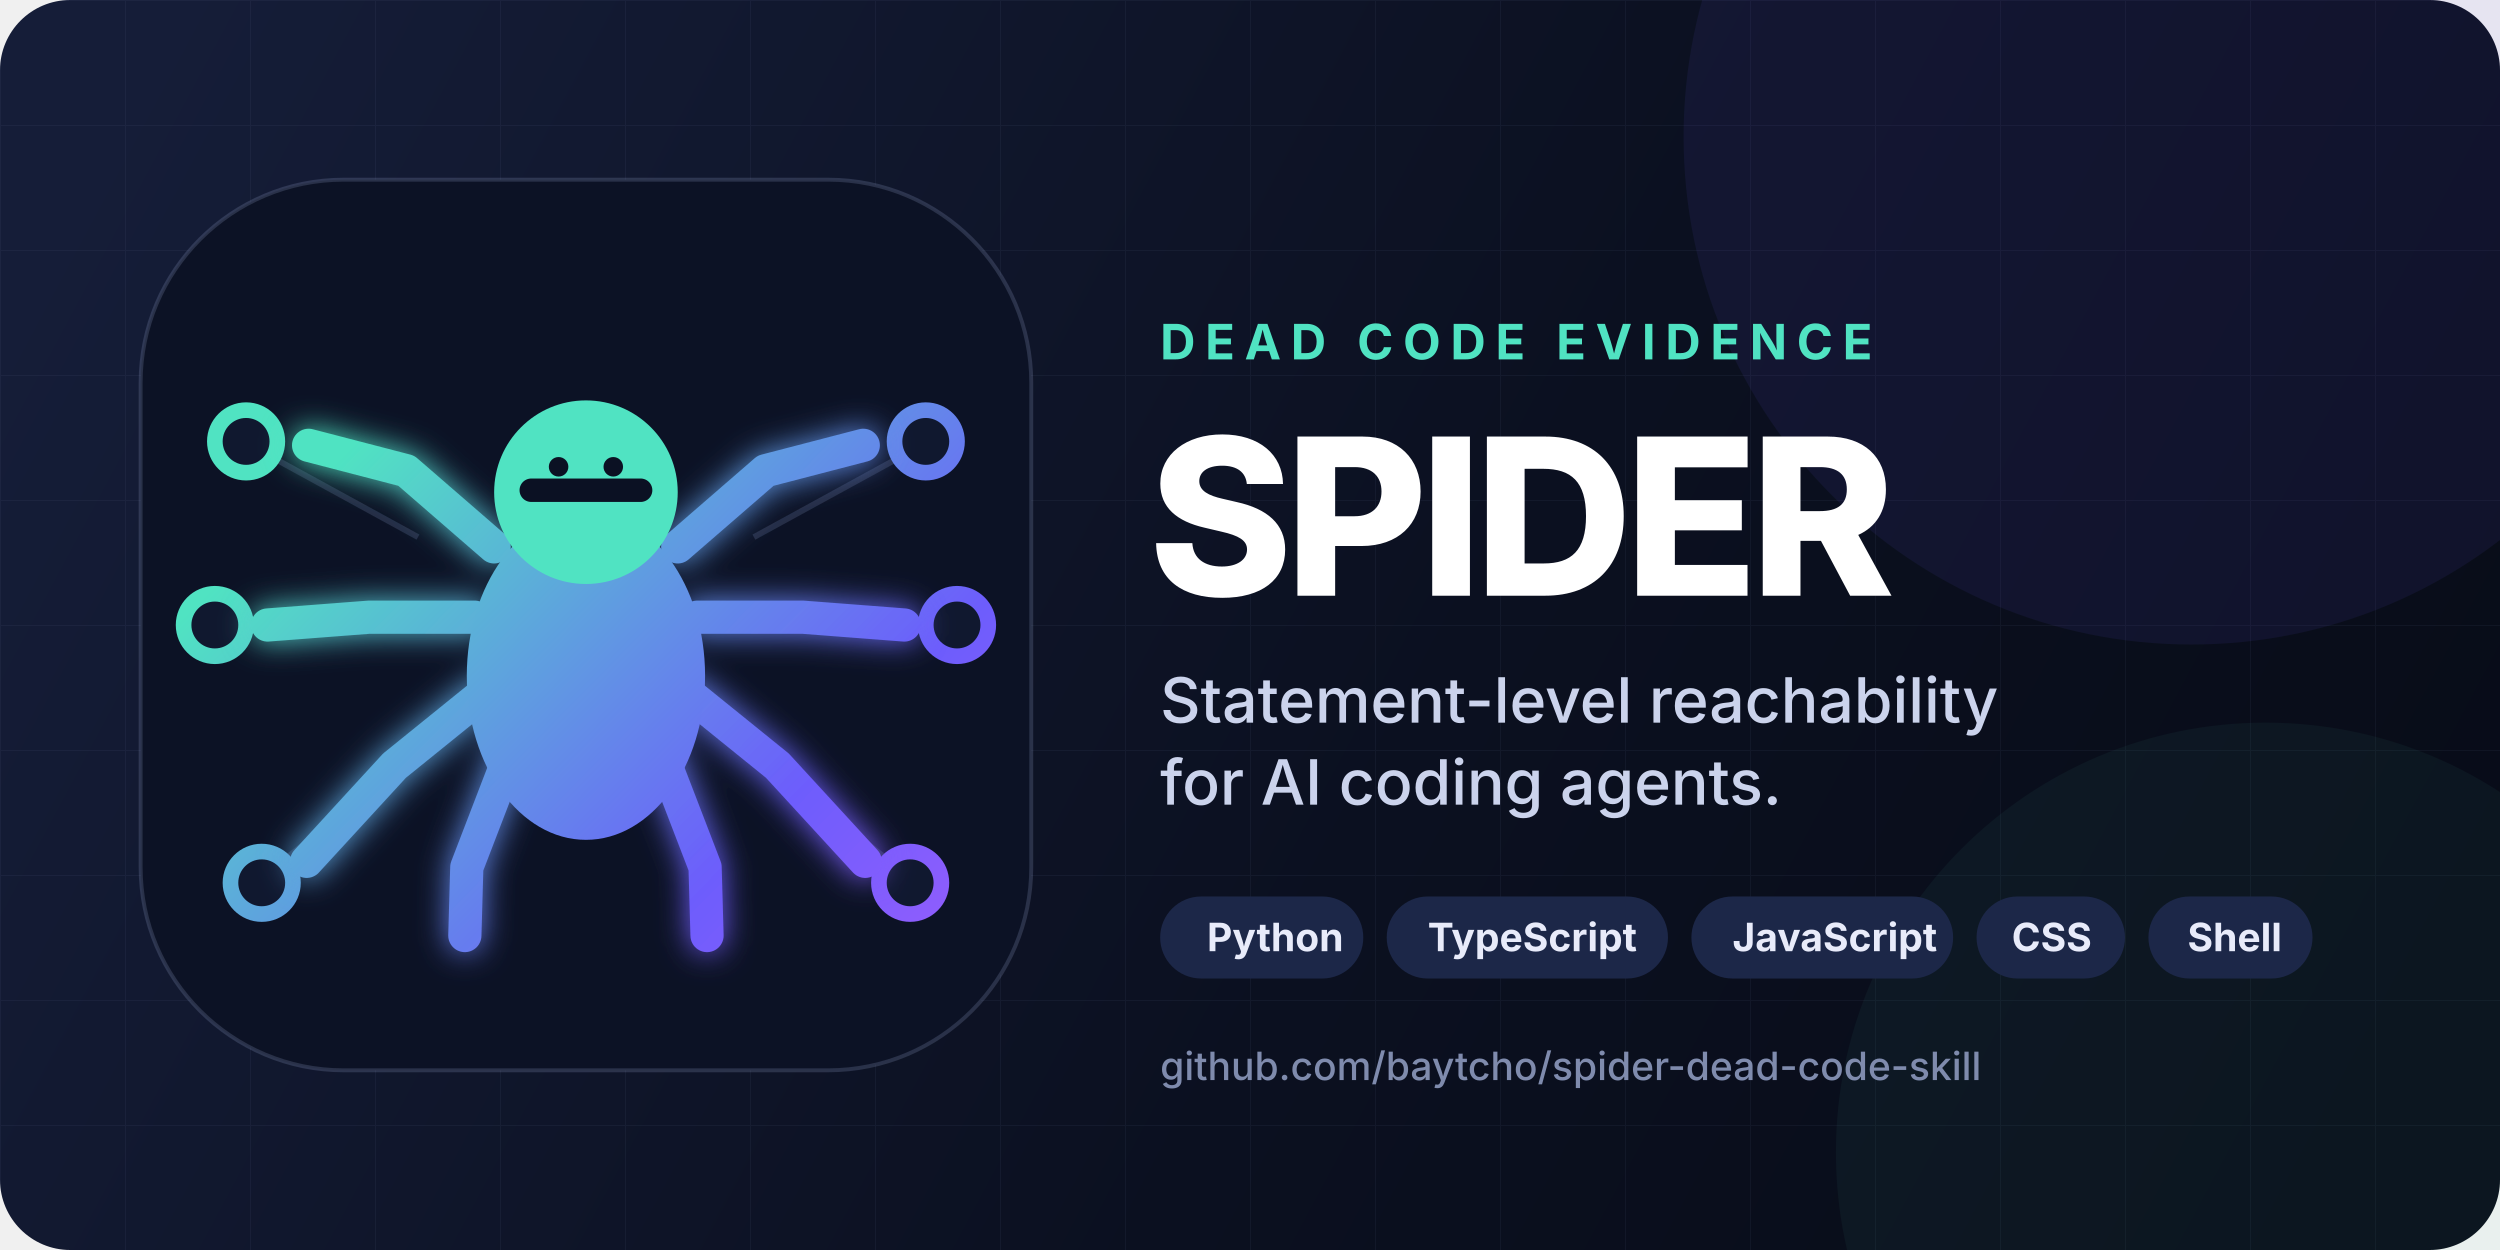
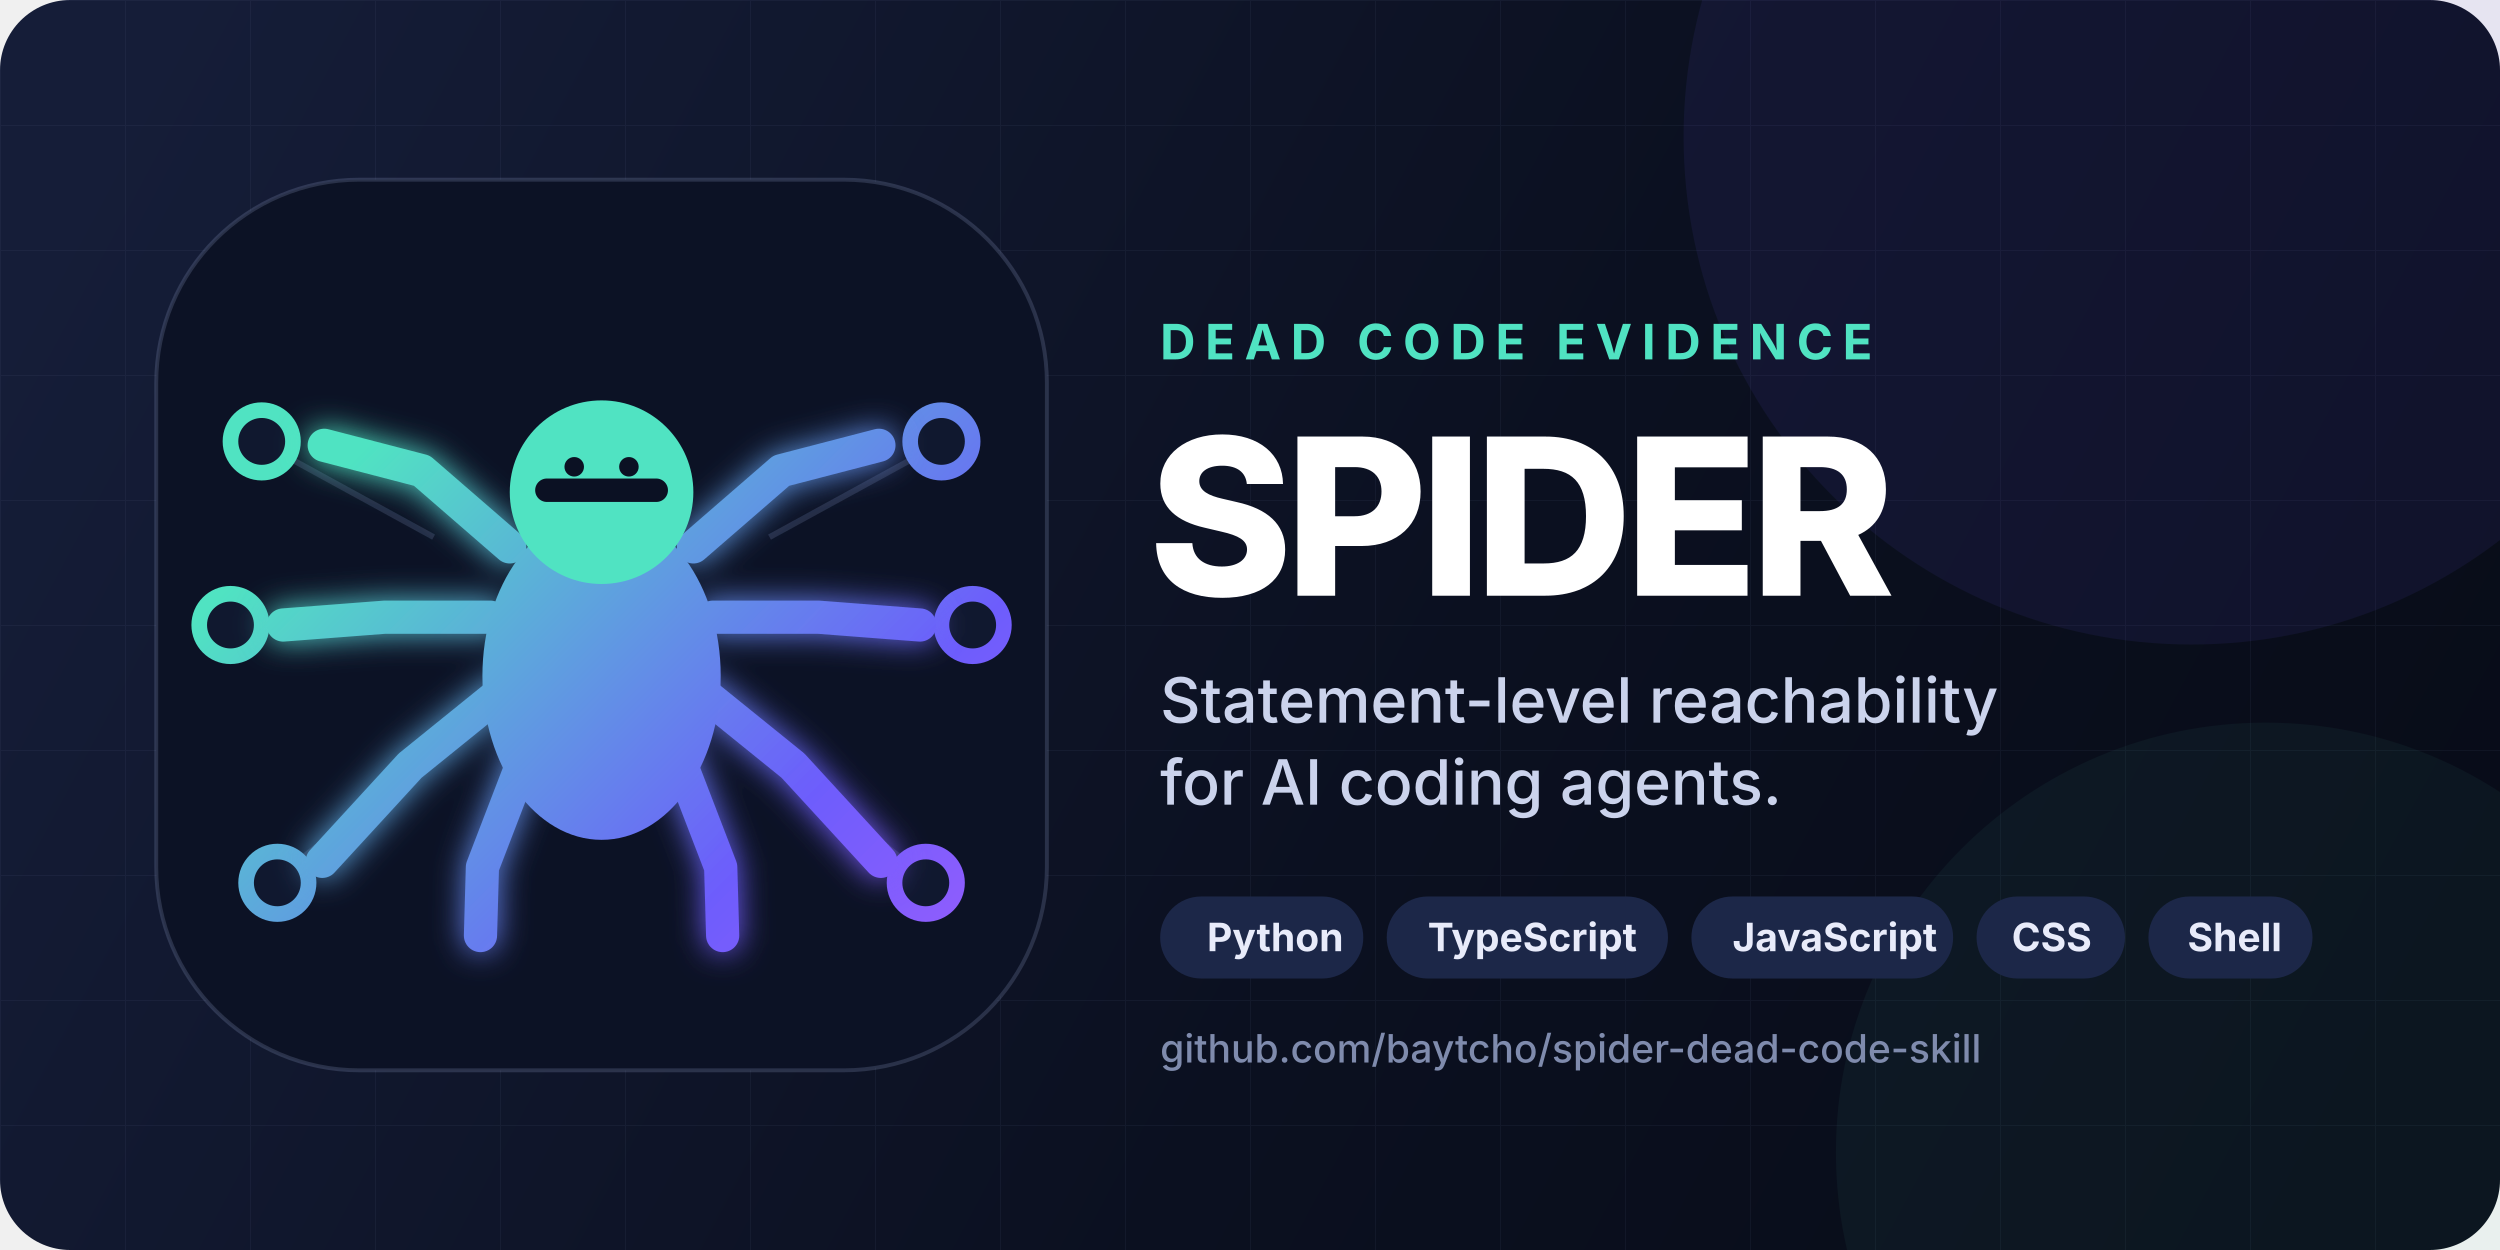
<svg xmlns="http://www.w3.org/2000/svg" viewBox="0 0 1280 640" role="img" aria-labelledby="title desc">
  <defs>
    <linearGradient id="bg" x1="80" y1="20" x2="1200" y2="620" gradientUnits="userSpaceOnUse">
      <stop stop-color="#151d38" />
      <stop offset=".58" stop-color="#0b1020" />
      <stop offset="1" stop-color="#080c18" />
    </linearGradient>
    <linearGradient id="signal" x1="116" y1="128" x2="510" y2="516" gradientUnits="userSpaceOnUse">
      <stop stop-color="#50e3c2" />
      <stop offset=".52" stop-color="#6d5dfc" />
      <stop offset="1" stop-color="#c65cff" />
    </linearGradient>
    <filter id="glow" x="-50%" y="-50%" width="200%" height="200%">
      <feGaussianBlur stdDeviation="8" result="blur" />
      <feMerge>
        <feMergeNode in="blur" />
        <feMergeNode in="SourceGraphic" />
      </feMerge>
    </filter>
    <pattern id="grid" width="64" height="64" patternUnits="userSpaceOnUse">
      <path d="M64 0H0v64" fill="none" stroke="#8996bd" stroke-opacity=".07" />
    </pattern>
  </defs>
  <rect width="1280" height="640" rx="36" fill="url(#bg)" />
  <rect width="1280" height="640" rx="36" fill="url(#grid)" />
  <circle cx="1122" cy="70" r="260" fill="#6d5dfc" opacity=".08" />
  <circle cx="1160" cy="590" r="220" fill="#50e3c2" opacity=".05" />
-   <g transform="translate(72 92)">
+   <g transform="translate(80 92)">
    <rect width="456" height="456" rx="104" fill="#0c1225" stroke="#93a0ca" stroke-opacity=".22" stroke-width="2" />
    <g fill="none" stroke="#7280a8" stroke-opacity=".25" stroke-width="3">
      <path d="M58 137l84 46M398 137l-84 46M43 228h108M413 228H305M66 354l85-66M390 354l-85-66" />
    </g>
    <g fill="#10182f" stroke="url(#signal)" stroke-width="8">
      <circle cx="54" cy="134" r="16" />
      <circle cx="402" cy="134" r="16" />
      <circle cx="38" cy="228" r="16" />
      <circle cx="418" cy="228" r="16" />
      <circle cx="62" cy="360" r="16" />
      <circle cx="394" cy="360" r="16" />
    </g>
    <g fill="none" stroke="url(#signal)" stroke-linecap="round" stroke-linejoin="round" stroke-width="17" filter="url(#glow)">
      <path d="M181 188l-45-39-50-13M275 188l45-39 50-13" />
      <path d="M171 224h-54l-52 4M285 224h54l52 4" />
      <path d="m177 262-47 38-45 49M279 262l47 38 45 49" />
      <path d="m192 287-25 65-1 35M264 287l25 65 1 35" />
    </g>
    <ellipse cx="228" cy="254" rx="61" ry="84" fill="url(#signal)" />
    <circle cx="228" cy="160" r="47" fill="#50e3c2" />
    <path d="M200 159h56" stroke="#0b1123" stroke-linecap="round" stroke-width="12" />
    <circle cx="214" cy="147" r="5" fill="#0b1123" />
    <circle cx="242" cy="147" r="5" fill="#0b1123" />
  </g>
  <g font-family="Inter, Segoe UI, Arial, sans-serif">
    <text x="594" y="184" fill="#50e3c2" font-size="25" font-weight="700" letter-spacing="5">DEAD CODE EVIDENCE</text>
    <text x="588" y="305" fill="#ffffff" font-size="112" font-weight="800" letter-spacing="-4">SPIDER</text>
    <text x="594" y="370" fill="#cbd3ec" font-size="32" font-weight="500">Statement-level reachability</text>
    <text x="594" y="412" fill="#cbd3ec" font-size="32" font-weight="500">for AI coding agents.</text>
    <g font-size="20" font-weight="650" fill="#e8ebfa">
      <rect x="594" y="459" width="104" height="42" rx="21" fill="#1c2748" />
      <text x="618" y="487">Python</text>
      <rect x="710" y="459" width="144" height="42" rx="21" fill="#1c2748" />
      <text x="731" y="487">TypeScript</text>
      <rect x="866" y="459" width="134" height="42" rx="21" fill="#1c2748" />
      <text x="887" y="487">JavaScript</text>
      <rect x="1012" y="459" width="76" height="42" rx="21" fill="#1c2748" />
      <text x="1030" y="487">CSS</text>
      <rect x="1100" y="459" width="84" height="42" rx="21" fill="#1c2748" />
      <text x="1120" y="487">Shell</text>
    </g>
-     <text x="594" y="553" fill="#7f8bad" font-size="20" font-weight="500">github.com/baytcho/spider-dead-code-skill</text>
+     <text x="594" y="544" fill="#7f8bad" font-size="20" font-weight="500">github.com/baytcho/spider-dead-code-skill</text>
  </g>
</svg>
